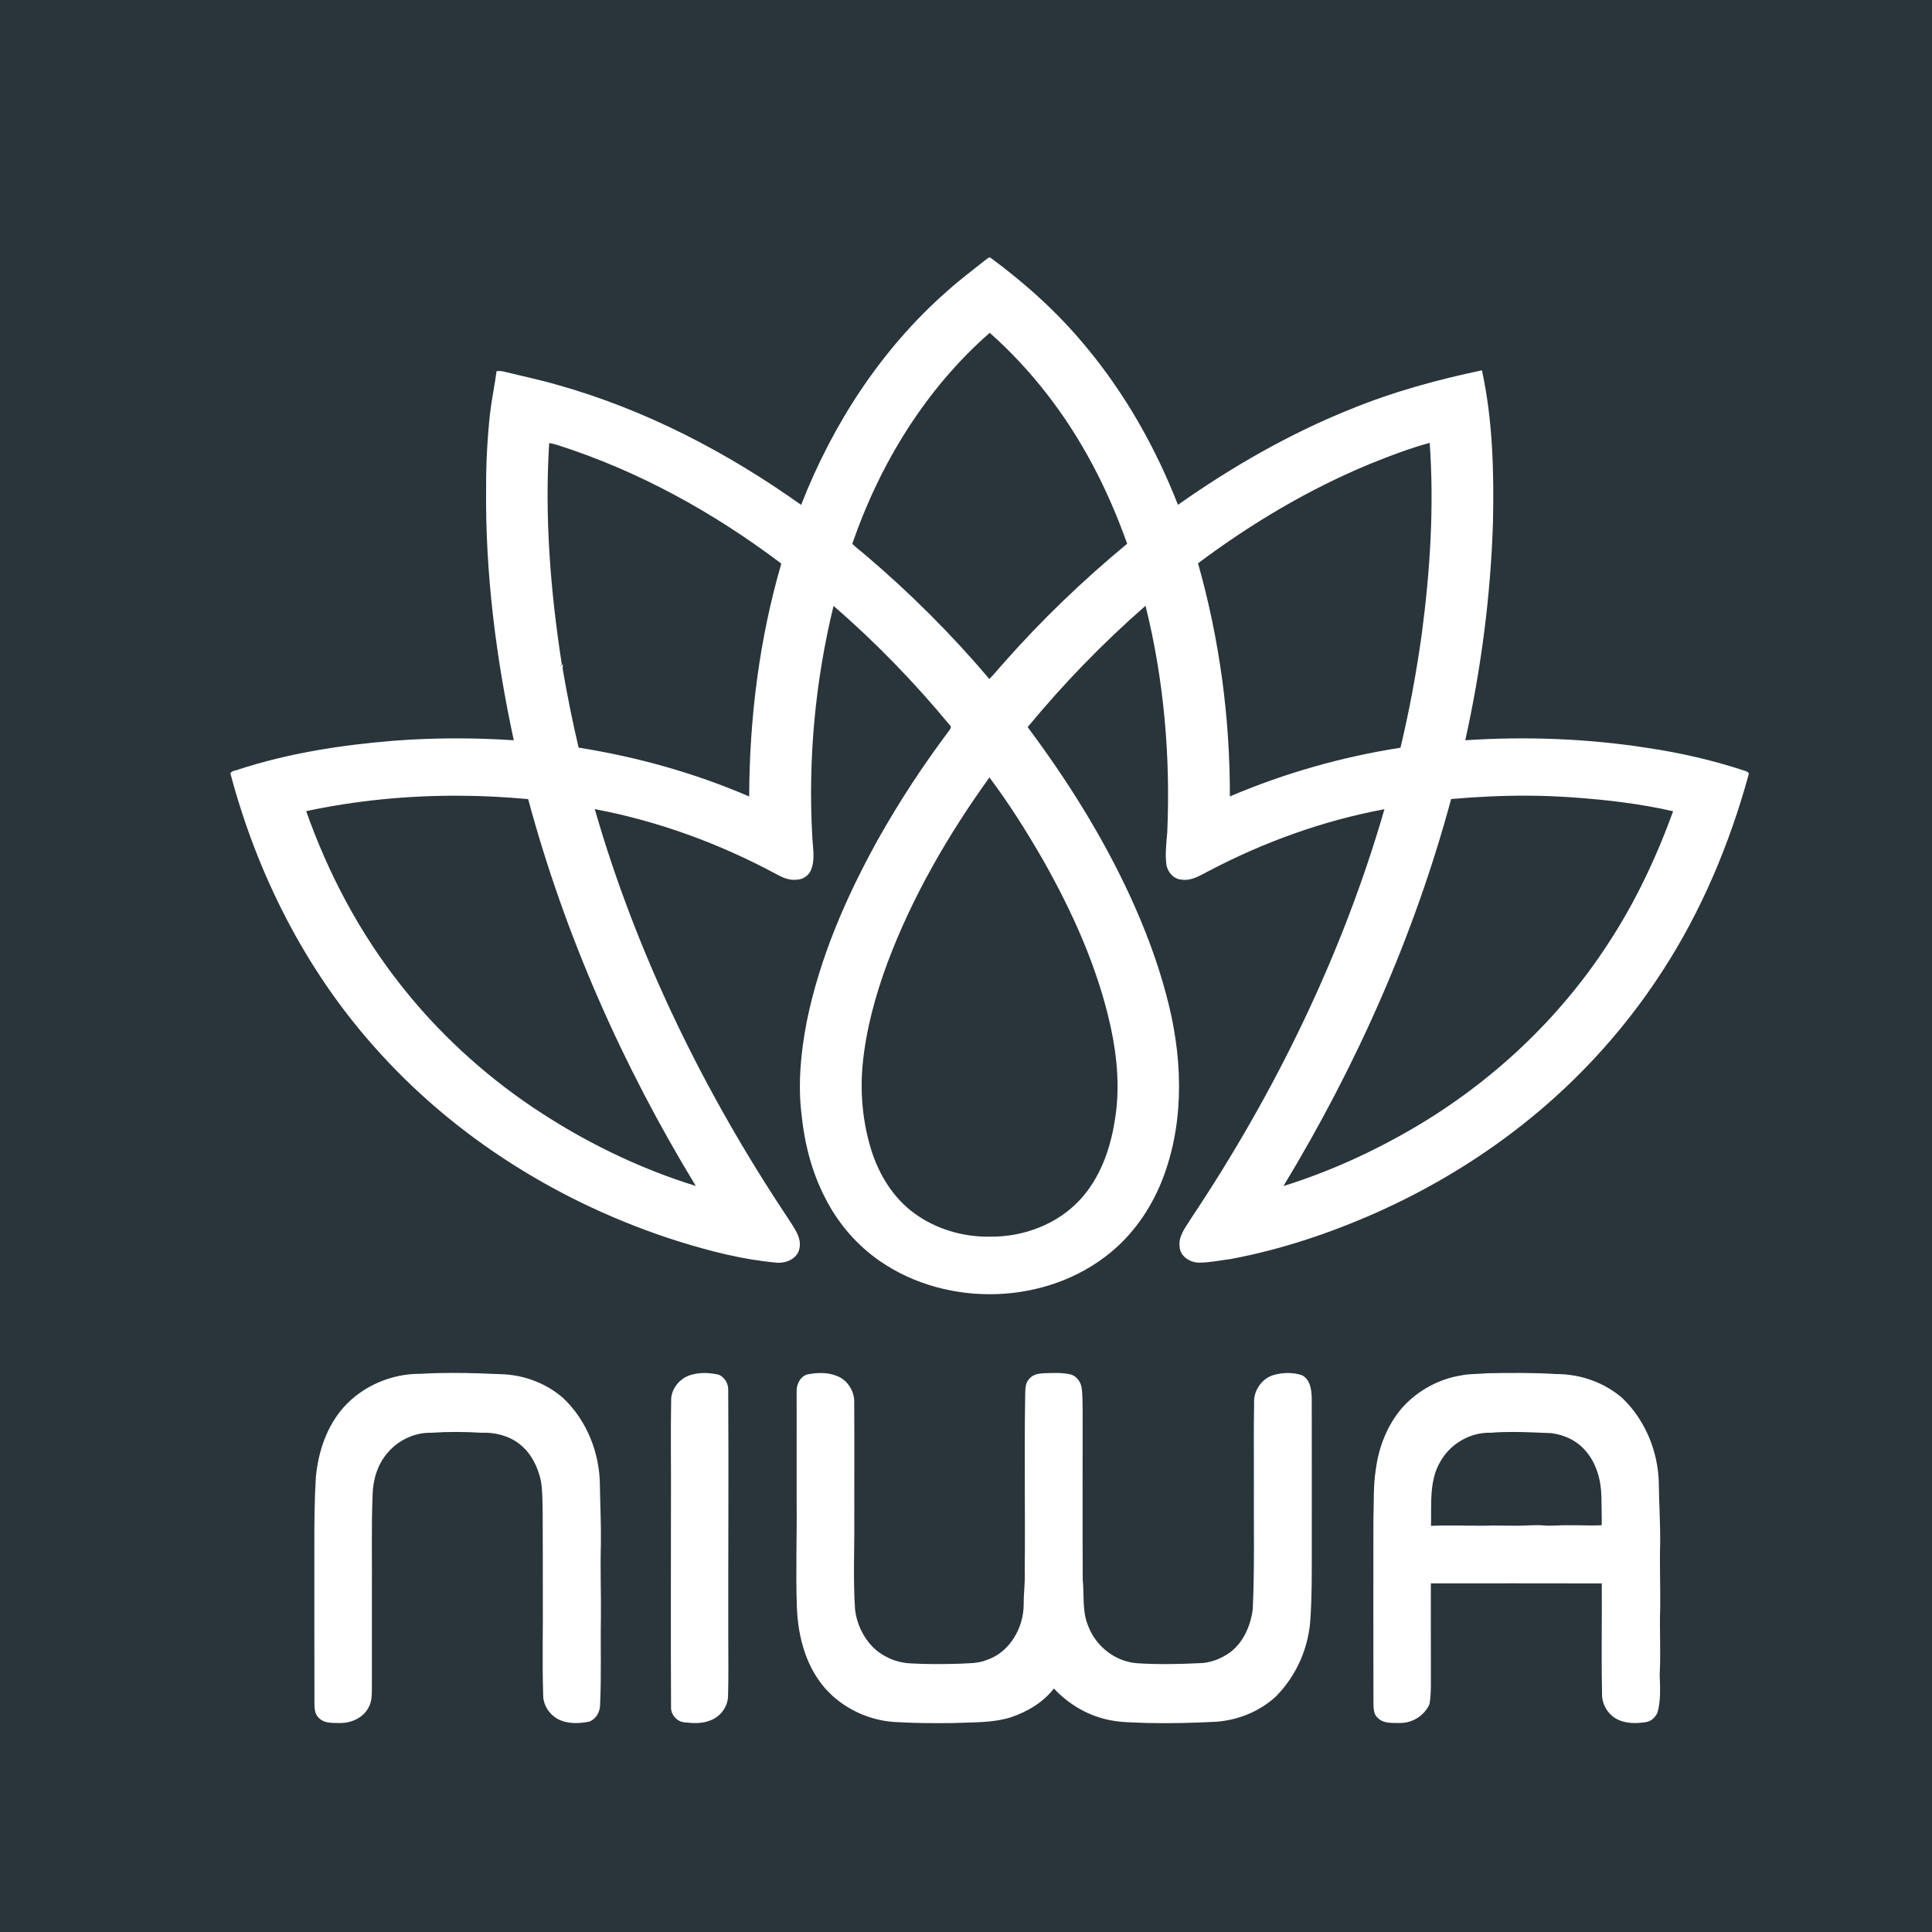
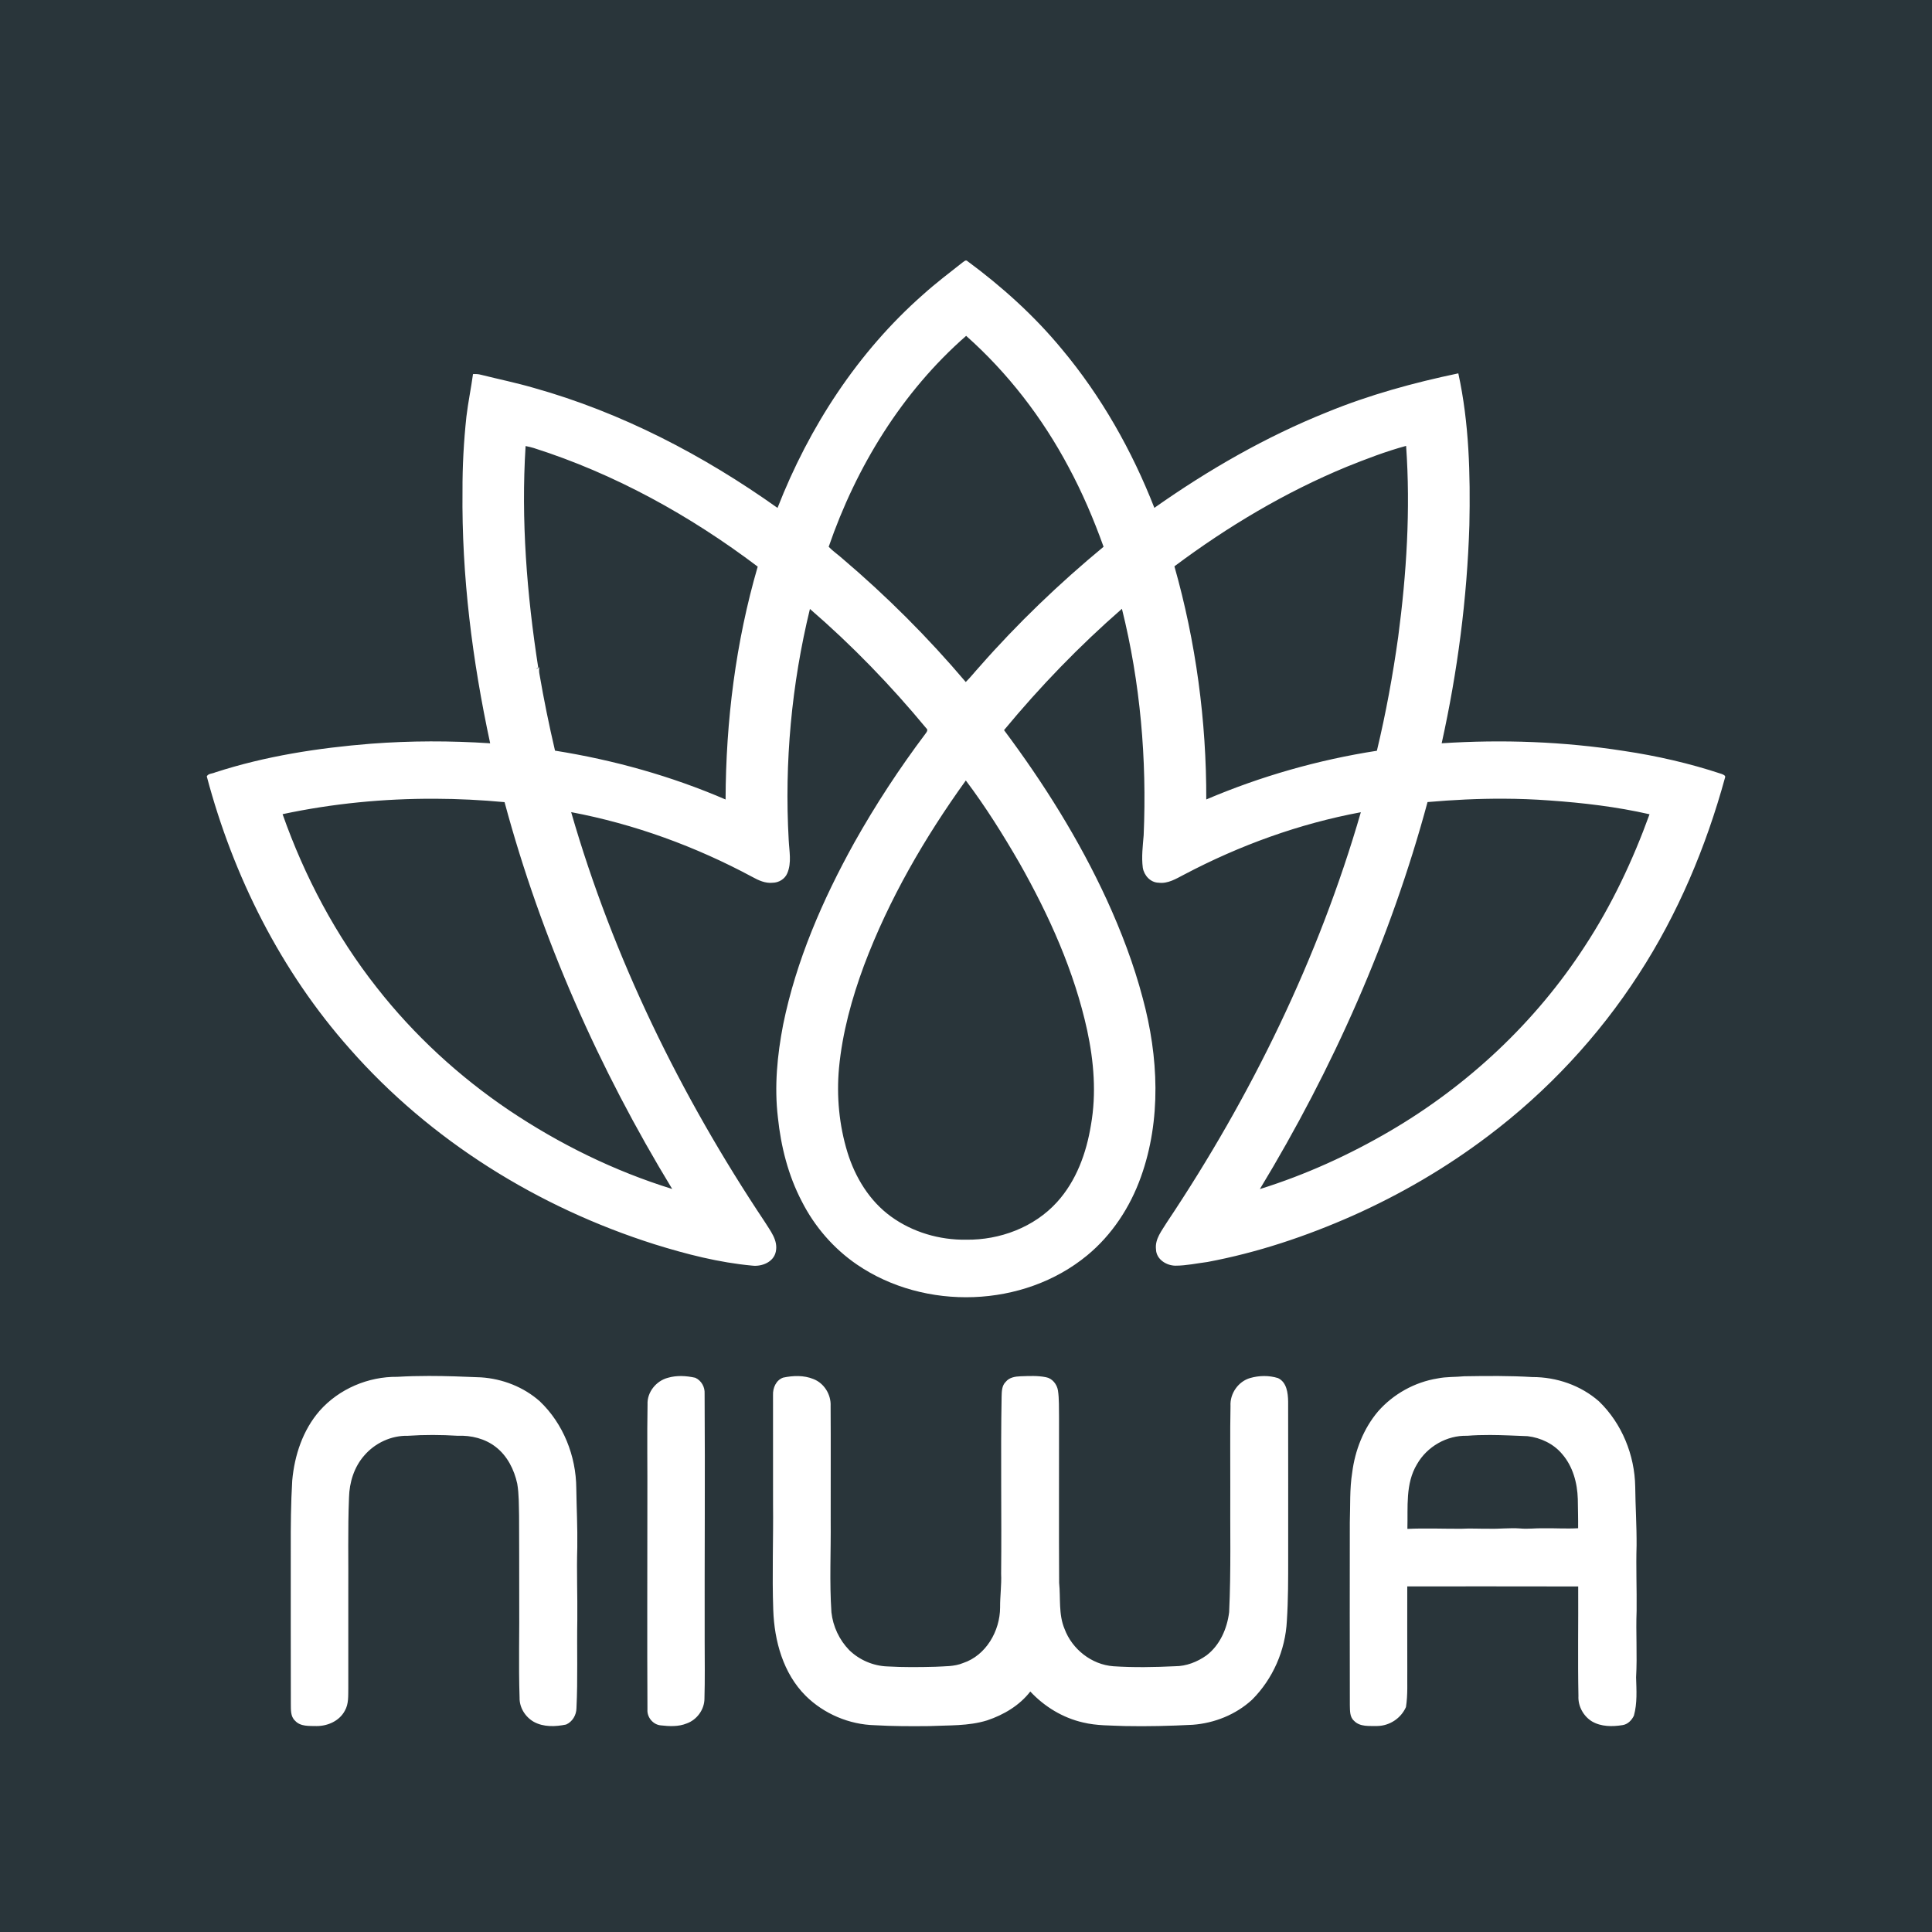
- <svg xmlns="http://www.w3.org/2000/svg" viewBox="0 0 540 540" version="1.1" id="svg10244">
+ <svg xmlns="http://www.w3.org/2000/svg" viewBox="0 0 540 540" version="1.1" id="svg10244" width="540" height="540">
  <defs id="defs10218">
    <style id="style10216">.cls-1{fill:#29353a;}</style>
  </defs>
-   <path style="opacity:1;fill:#29353a;fill-opacity:1;stroke:#d40000;stroke-width:0;stroke-miterlimit:4;stroke-dasharray:none;stroke-dashoffset:0;stroke-opacity:1" d="M 0 0 L 0 540 L 540 540 L 540 0 L 0 0 z M 276.561 71.965 C 276.671 71.953 276.783 71.978 276.895 72.062 C 286.617 79.232 295.672 87.388 303.375 96.721 C 314.42 109.92 322.984 125.094 329.244 141.098 C 344.299 130.491 360.372 121.233 377.49 114.371 C 389.324 109.512 401.7 106.13 414.201 103.508 C 417.235 117.418 417.588 131.747 417.293 145.936 C 416.656 166.439 413.985 186.873 409.551 206.9 C 426.526 205.795 443.631 206.417 460.445 209.039 C 469.713 210.418 478.873 212.519 487.768 215.467 C 488.188 215.632 489.041 215.909 488.738 216.541 C 483.433 235.874 475.578 254.597 464.637 271.441 C 453.384 288.88 439 304.272 422.42 316.752 C 410.755 325.573 398.041 332.985 384.686 338.941 C 371.672 344.707 358.075 349.263 344.07 351.885 C 341.114 352.257 338.174 352.907 335.184 352.916 C 332.639 352.925 329.777 351.138 329.703 348.377 C 329.339 345.451 331.372 343.085 332.781 340.744 C 356.332 305.503 375.167 266.948 386.957 226.176 C 369.748 229.375 353.099 235.414 337.623 243.572 C 335.382 244.725 333.054 246.224 330.41 245.873 C 328.139 245.821 326.365 243.838 326.014 241.688 C 325.619 238.675 326.005 235.635 326.252 232.627 C 327.171 211.382 325.325 189.969 320.18 169.318 C 308.286 179.696 297.285 191.07 287.229 203.229 C 298.312 218.049 308.205 233.822 315.951 250.654 C 320.013 259.536 323.506 268.701 325.994 278.15 C 330.398 294.41 331.238 312.122 325.469 328.156 C 322.465 336.574 317.399 344.317 310.477 350.025 C 292.652 364.742 265.105 365.587 246.105 352.596 C 239.594 348.14 234.276 341.998 230.713 334.967 C 226.903 327.697 224.865 319.604 224.02 311.477 C 222.997 302.833 223.837 294.072 225.484 285.559 C 229.126 267.617 236.52 250.655 245.359 234.703 C 251.307 224.1 257.983 213.915 265.291 204.201 C 265.625 203.759 266.07 203.133 265.48 202.691 C 255.575 190.723 244.735 179.509 232.975 169.357 C 227.842 190.428 225.819 212.273 227.041 233.92 C 227.188 237.011 227.908 240.279 226.646 243.234 C 225.975 244.851 224.274 245.867 222.549 245.889 C 220.516 246.101 218.619 245.225 216.889 244.271 C 201.041 235.753 183.931 229.488 166.236 226.15 C 177.975 266.88 196.813 305.368 220.299 340.584 C 221.851 343.124 224.131 345.786 223.438 348.994 C 222.857 351.894 219.563 353.216 216.871 352.904 C 207.569 352.05 198.47 349.718 189.57 346.943 C 157.025 336.644 126.921 317.975 104.324 292.266 C 85.108 270.605 71.792 244.061 64.393 216.154 C 64.796 215.331 65.923 215.419 66.664 215.072 C 80.756 210.482 95.502 208.209 110.244 207.025 C 121.341 206.18 132.5 206.176 143.602 206.908 C 138.617 183.756 135.609 160.102 135.869 136.391 C 135.839 129.433 136.222 122.481 136.963 115.562 C 137.436 111.592 138.265 107.673 138.803 103.715 C 139.553 103.685 140.307 103.698 141.035 103.906 C 145.955 105.133 150.926 106.155 155.799 107.572 C 180.325 114.447 203.217 126.394 223.92 141.119 C 232.745 118.501 246.351 97.534 264.652 81.443 C 268.163 78.288 271.927 75.433 275.633 72.516 C 275.906 72.373 276.228 71.999 276.561 71.965 z M 276.639 93.025 C 258.74 108.67 245.922 129.617 238.219 151.984 C 239.333 153.155 240.689 154.064 241.895 155.139 C 254.361 165.715 265.961 177.306 276.529 189.777 C 277.887 188.438 279.054 186.929 280.346 185.529 C 290.97 173.422 302.638 162.244 315.049 151.975 C 312.301 144.311 309.097 136.803 305.23 129.629 C 297.926 115.893 288.282 103.368 276.639 93.025 z M 399.607 123.781 C 393.925 125.321 388.414 127.449 382.957 129.643 C 365.783 136.739 349.713 146.327 334.85 157.445 C 340.849 178.608 343.808 200.616 343.752 222.605 C 359.002 216.112 375.063 211.53 391.439 208.994 C 393.958 198.491 395.904 187.858 397.395 177.164 C 399.731 159.491 400.869 141.584 399.607 123.781 z M 153.502 123.828 C 152.197 144.527 153.857 165.296 157.035 185.756 L 156.418 186.068 C 156.786 186.068 157.089 185.886 157.332 185.617 C 157.25 186.25 157.25 186.891 157.371 187.523 C 158.602 194.71 160.064 201.858 161.725 208.963 C 178.088 211.564 194.17 216.05 209.398 222.617 C 209.476 200.657 212.232 178.638 218.379 157.527 C 199.466 143.24 178.4 131.571 155.76 124.371 C 155.023 124.137 154.261 123.98 153.502 123.828 z M 276.547 217.299 C 265.034 233.29 255.047 250.508 248.094 268.982 C 244.674 278.225 242.033 287.817 241.102 297.652 C 240.378 305.563 241.137 313.635 243.465 321.238 C 245.619 328.23 249.632 334.827 255.619 339.166 C 261.666 343.565 269.217 345.773 276.672 345.652 C 286.057 345.774 295.677 342.175 302.041 335.145 C 307.429 329.219 310.25 321.42 311.516 313.617 C 313.077 304.835 312.33 295.832 310.471 287.162 C 306.868 270.616 299.825 255.022 291.52 240.34 C 286.938 232.412 282.061 224.616 276.547 217.299 z M 426.881 222.393 C 419.777 222.361 412.671 222.711 405.598 223.334 C 395.32 261.419 379.164 297.799 358.734 331.502 C 371.478 327.527 383.719 321.958 395.236 315.209 C 416.958 302.473 435.833 284.808 449.535 263.654 C 457.078 252.163 462.963 239.653 467.645 226.744 C 458.454 224.646 449.052 223.542 439.658 222.883 C 435.404 222.568 431.143 222.411 426.881 222.393 z M 128.164 222.402 C 113.866 222.348 99.56 223.735 85.58 226.715 C 91.718 244.131 100.475 260.682 111.924 275.199 C 122.353 288.511 134.958 300.095 148.977 309.545 C 163.004 318.943 178.336 326.489 194.479 331.479 C 174.001 297.819 157.87 261.428 147.623 223.355 C 141.159 222.749 134.663 222.427 128.164 222.402 z M 126.428 383.734 C 131.298 383.732 136.172 383.918 141.035 384.127 C 147.052 384.517 152.955 386.816 157.48 390.83 C 164.039 397.072 167.611 406.105 167.672 415.104 C 167.75 420.6 168.036 426.087 167.953 431.588 C 167.745 438.376 168.031 445.161 167.957 451.953 C 167.814 460.172 168.122 468.402 167.719 476.621 C 167.688 478.52 166.588 480.407 164.82 481.17 C 161.851 481.781 158.534 481.918 155.803 480.414 C 153.41 479.044 151.747 476.419 151.82 473.623 C 151.517 464.377 151.803 455.121 151.721 445.871 C 151.734 438.203 151.699 430.539 151.682 422.875 C 151.604 419.854 151.677 416.82 151.166 413.834 C 150.308 409.911 148.398 406.082 145.174 403.59 C 142.174 401.24 138.282 400.301 134.52 400.457 C 129.89 400.175 125.243 400.141 120.613 400.461 C 116.001 400.34 111.437 402.454 108.438 405.939 C 105.581 409.156 104.246 413.479 104.146 417.73 C 103.782 426.669 104.012 435.62 103.947 444.562 C 103.947 453.388 103.951 462.214 103.947 471.039 C 103.904 473.137 104.085 475.403 102.984 477.293 C 101.493 480.145 98.217 481.599 95.096 481.59 C 93.046 481.533 90.591 481.785 89.07 480.1 C 87.753 478.89 87.921 476.999 87.887 475.387 C 87.839 460.935 87.878 446.483 87.865 432.031 C 87.848 425.672 87.896 419.307 88.277 412.957 C 88.905 405.922 91.249 398.831 95.953 393.447 C 101.371 387.34 109.521 383.881 117.666 383.98 C 120.584 383.807 123.505 383.736 126.428 383.734 z M 295.408 383.748 C 296.595 383.764 297.779 383.849 298.945 384.088 C 300.706 384.4 302.005 386.048 302.295 387.76 C 302.668 390.209 302.541 392.701 302.598 395.176 C 302.619 410.634 302.538 426.095 302.629 441.553 C 303.062 445.848 302.424 450.357 304.141 454.436 C 306.256 460.118 311.705 464.424 317.791 464.875 C 323.525 465.257 329.282 465.145 335.021 464.871 C 338.182 464.876 341.252 463.657 343.805 461.85 C 347.568 458.997 349.583 454.346 350.146 449.756 C 350.693 438.074 350.389 426.369 350.467 414.674 C 350.497 407.162 350.376 399.645 350.527 392.133 C 350.32 388.691 352.69 385.26 356.023 384.314 C 358.542 383.595 361.301 383.549 363.811 384.334 C 366.251 385.492 366.593 388.484 366.637 390.877 C 366.671 405.459 366.64 420.045 366.648 434.627 C 366.648 440.47 366.663 446.322 366.281 452.152 C 365.882 460.388 362.378 468.412 356.539 474.242 C 352.022 478.387 346.059 480.779 339.969 481.234 C 333.64 481.56 327.299 481.716 320.961 481.586 C 317.069 481.413 313.122 481.517 309.312 480.59 C 303.66 479.307 298.507 476.159 294.566 471.938 C 291.558 475.843 287.133 478.452 282.512 480 C 277.262 481.63 271.718 481.344 266.295 481.6 C 261.236 481.651 256.173 481.655 251.119 481.355 C 243.945 481.178 236.875 478.175 231.777 473.125 C 225.505 466.857 223.03 457.818 222.727 449.166 C 222.375 439.265 222.772 429.36 222.664 419.455 C 222.664 409.333 222.664 399.207 222.66 389.09 C 222.573 387.095 223.497 384.916 225.482 384.201 C 228.257 383.612 231.275 383.503 233.945 384.596 C 236.94 385.74 238.916 388.949 238.756 392.135 C 238.838 402.824 238.751 413.517 238.777 424.211 C 238.864 432.742 238.41 441.28 238.986 449.807 C 239.42 453.752 241.192 457.531 243.971 460.375 C 246.793 463.118 250.656 464.781 254.592 464.924 C 259.065 465.184 263.552 465.14 268.025 465.02 C 270.631 464.854 273.322 465.002 275.783 463.975 C 282.199 461.851 286.099 455.005 286.125 448.473 C 286.099 445.3 286.563 442.147 286.416 438.975 C 286.585 422.498 286.252 406.023 286.551 389.547 C 286.595 388.116 286.578 386.459 287.691 385.389 C 288.684 384.135 290.35 383.876 291.85 383.824 C 293.031 383.785 294.221 383.732 295.408 383.748 z M 425.371 383.75 L 425.373 383.75 C 428.55 383.77 431.725 383.852 434.896 384.045 C 441.659 384.028 448.444 386.363 453.537 390.854 C 459.922 397.026 463.493 405.835 463.645 414.678 C 463.701 420.161 464.069 425.641 464.025 431.129 C 463.839 437.202 464.105 443.274 464.035 449.355 C 463.797 455.555 464.244 461.77 463.889 467.973 C 463.992 471.544 464.248 475.197 463.277 478.682 C 462.688 479.956 461.543 481.12 460.107 481.324 C 457.255 481.788 454.126 481.794 451.564 480.299 C 449.163 478.833 447.623 476.02 447.775 473.197 C 447.571 462.994 447.763 452.78 447.707 442.572 C 431.781 442.525 415.854 442.563 399.928 442.551 C 399.898 450.314 399.942 458.082 399.938 465.85 C 399.885 469.326 400.115 472.829 399.564 476.283 C 398.173 479.413 395.008 481.512 391.588 481.572 C 389.377 481.529 386.704 481.883 385.031 480.098 C 383.813 479.018 383.935 477.255 383.883 475.781 C 383.843 458.733 383.851 441.679 383.873 424.631 C 384.038 419.997 383.8 415.325 384.541 410.734 C 385.326 404.54 387.705 398.449 391.754 393.654 C 396.018 388.786 402.022 385.448 408.416 384.426 C 410.857 383.923 413.371 384.072 415.842 383.824 C 419.017 383.772 422.194 383.73 425.371 383.75 z M 197.094 383.762 C 198.383 383.781 199.673 383.961 200.924 384.24 C 202.627 385.012 203.65 386.822 203.537 388.682 C 203.689 411.791 203.507 434.899 203.555 458.012 C 203.564 463.309 203.646 468.615 203.494 473.916 C 203.498 476.972 201.373 479.864 198.504 480.869 C 196.219 481.805 193.671 481.667 191.273 481.398 C 189.128 481.203 187.406 479.132 187.559 476.99 C 187.455 457.666 187.537 438.336 187.537 419.012 C 187.585 409.909 187.424 400.798 187.584 391.695 C 187.42 388.267 190.007 385.102 193.271 384.248 C 194.516 383.884 195.805 383.743 197.094 383.762 z M 423.027 400.236 C 420.916 400.229 418.803 400.284 416.693 400.455 C 411.015 400.277 405.446 403.477 402.65 408.41 C 399.365 413.833 400.141 420.421 399.967 426.48 C 404.973 426.251 409.979 426.465 414.994 426.447 C 417.582 426.3 420.171 426.464 422.768 426.434 C 425.663 426.525 428.558 426.152 431.457 426.359 C 433.612 426.572 435.771 426.259 437.93 426.307 C 441.185 426.259 444.436 426.485 447.688 426.295 C 447.717 423.573 447.628 420.855 447.598 418.137 C 447.472 413.642 446.213 408.991 443.205 405.545 C 440.821 402.693 437.232 401.002 433.582 400.568 C 430.065 400.436 426.546 400.248 423.027 400.236 z " id="rect11586" />
+   <path style="opacity:1;fill:#29353a;fill-opacity:1;stroke:#d40000;stroke-width:0;stroke-miterlimit:4;stroke-dasharray:none;stroke-dashoffset:0;stroke-opacity:1" d="M 5e-7,4.9999994e-7 V 540 H 540 V 4.9999994e-7 Z M 269.963,72.811 c 0.111,-0.012 0.222,0.013 0.334,0.098 9.723,7.17 18.777,15.324 26.48,24.656 11.045,13.199 19.611,28.375 25.871,44.379 15.055,-10.607 31.128,-19.867 48.246,-26.729 11.834,-4.859 24.21,-8.239 36.711,-10.861 3.034,13.91 3.385,28.24 3.09,42.428 -0.637,20.503 -3.308,40.938 -7.742,60.965 16.975,-1.106 34.08,-0.486 50.895,2.137 9.268,1.378 18.427,3.48 27.322,6.428 0.42,0.165 1.274,0.444 0.971,1.076 -5.306,19.333 -13.16,38.056 -24.102,54.9 -11.253,17.438 -25.636,32.831 -42.217,45.311 -11.665,8.821 -24.377,16.233 -37.732,22.189 -13.013,5.765 -26.612,10.321 -40.617,12.943 -2.956,0.372 -5.896,1.022 -8.887,1.031 -2.545,0.009 -5.404,-1.778 -5.479,-4.539 -0.364,-2.926 1.669,-5.292 3.078,-7.633 23.551,-35.242 42.384,-73.796 54.174,-114.568 -17.209,3.199 -33.858,9.238 -49.334,17.396 -2.241,1.153 -4.567,2.652 -7.211,2.301 -2.271,-0.052 -4.047,-2.037 -4.398,-4.188 -0.394,-3.013 -0.007,-6.05 0.24,-9.059 0.919,-21.245 -0.929,-42.66 -6.074,-63.311 -11.893,10.377 -22.895,21.753 -32.951,33.912 11.084,14.821 20.976,30.594 28.723,47.426 4.062,8.882 7.555,18.046 10.043,27.496 4.404,16.26 5.246,33.972 -0.523,50.006 -3.004,8.418 -8.072,16.16 -14.994,21.869 -17.825,14.716 -45.372,15.561 -64.371,2.57 -6.511,-4.456 -11.829,-10.6 -15.393,-17.631 -3.81,-7.269 -5.848,-15.361 -6.693,-23.488 -1.023,-8.643 -0.182,-17.405 1.465,-25.918 3.641,-17.942 11.036,-34.904 19.875,-50.855 5.947,-10.603 12.623,-20.79 19.932,-30.504 0.334,-0.442 0.779,-1.066 0.189,-1.508 -9.905,-11.968 -20.746,-23.182 -32.506,-33.334 -5.132,21.071 -7.156,42.913 -5.934,64.561 0.147,3.091 0.867,6.361 -0.395,9.316 -0.672,1.617 -2.371,2.631 -4.096,2.652 -2.033,0.212 -3.932,-0.664 -5.662,-1.617 -15.848,-8.519 -32.956,-14.781 -50.65,-18.119 11.739,40.729 30.577,79.218 54.062,114.434 1.552,2.54 3.83,5.2 3.137,8.408 -0.581,2.9 -3.874,4.224 -6.566,3.912 -9.302,-0.854 -18.4,-3.187 -27.299,-5.961 C 150.429,337.49 120.324,318.819 97.727,293.109 78.511,271.449 65.194,244.907 57.795,217 c 0.404,-0.824 1.53,-0.737 2.271,-1.084 14.092,-4.591 28.84,-6.862 43.582,-8.045 11.097,-0.845 22.254,-0.85 33.355,-0.117 -4.985,-23.152 -7.993,-46.806 -7.732,-70.518 -0.03,-6.958 0.354,-13.912 1.096,-20.83 0.473,-3.971 1.3,-7.888 1.838,-11.846 0.75,-0.03 1.504,-0.017 2.232,0.191 4.92,1.227 9.891,2.249 14.764,3.666 24.526,6.875 47.418,18.822 68.121,33.547 8.826,-22.618 22.431,-43.585 40.732,-59.676 3.511,-3.156 7.274,-6.012 10.98,-8.93 0.273,-0.143 0.596,-0.514 0.928,-0.549 z m 0.078,21.061 c -17.898,15.644 -30.717,36.589 -38.42,58.957 1.114,1.17 2.473,2.081 3.678,3.156 12.466,10.576 24.067,22.168 34.635,34.639 1.357,-1.339 2.523,-2.848 3.814,-4.248 10.624,-12.107 22.293,-23.286 34.703,-33.555 -2.748,-7.664 -5.949,-15.172 -9.816,-22.346 -7.304,-13.736 -16.951,-26.261 -28.594,-36.604 z m 122.969,30.756 c -5.683,1.539 -11.193,3.666 -16.65,5.859 -17.174,7.096 -33.244,16.685 -48.107,27.803 6,21.162 8.961,43.17 8.904,65.16 15.25,-6.493 31.311,-11.075 47.688,-13.611 2.518,-10.503 4.464,-21.136 5.955,-31.83 2.337,-17.673 3.472,-35.578 2.211,-53.381 z m -246.105,0.047 c -1.305,20.698 0.355,41.466 3.533,61.926 l -0.615,0.312 c 0.368,0 0.671,-0.18 0.914,-0.449 -0.082,0.633 -0.082,1.273 0.039,1.906 1.231,7.187 2.691,14.334 4.352,21.439 16.364,2.601 32.446,7.087 47.674,13.654 0.078,-21.96 2.834,-43.98 8.98,-65.09 -18.913,-14.287 -39.979,-25.956 -62.619,-33.156 -0.737,-0.234 -1.499,-0.391 -2.258,-0.543 z m 123.045,93.471 c -11.513,15.991 -21.498,33.209 -28.451,51.684 -3.42,9.242 -6.063,18.835 -6.994,28.67 -0.724,7.911 0.035,15.983 2.363,23.586 2.154,6.992 6.168,13.588 12.154,17.928 6.047,4.399 13.599,6.605 21.055,6.484 9.385,0.121 19.003,-3.477 25.367,-10.508 5.388,-5.926 8.209,-13.723 9.475,-21.525 1.561,-8.782 0.817,-17.786 -1.043,-26.455 -3.603,-16.546 -10.648,-32.142 -18.953,-46.824 -4.581,-7.928 -9.458,-15.722 -14.973,-23.039 z m 150.334,5.094 c -7.104,-0.031 -14.209,0.318 -21.283,0.941 -10.278,38.085 -26.434,74.465 -46.863,108.168 12.744,-3.975 24.986,-9.546 36.504,-16.295 21.721,-12.736 40.595,-30.399 54.297,-51.553 7.542,-11.491 13.43,-24.001 18.111,-36.91 -9.19,-2.098 -18.593,-3.202 -27.986,-3.861 -4.254,-0.315 -8.517,-0.471 -12.779,-0.49 z m -298.717,0.01 c -14.298,-0.054 -28.604,1.332 -42.584,4.312 6.138,17.417 14.895,33.967 26.344,48.484 10.429,13.312 23.034,24.894 37.053,34.344 14.028,9.398 29.359,16.944 45.502,21.934 -20.477,-33.66 -36.606,-70.049 -46.854,-108.121 -6.464,-0.607 -12.962,-0.928 -19.461,-0.953 z m -1.736,161.332 c 4.871,-0.003 9.744,0.184 14.607,0.393 6.017,0.39 11.92,2.687 16.445,6.701 6.558,6.242 10.131,15.276 10.191,24.275 0.079,5.496 0.364,10.984 0.281,16.484 -0.208,6.788 0.078,13.573 0.004,20.365 -0.143,8.219 0.165,16.449 -0.238,24.668 -0.03,1.899 -1.13,3.784 -2.898,4.547 -2.97,0.611 -6.286,0.75 -9.018,-0.754 -2.393,-1.37 -4.056,-3.997 -3.982,-6.793 -0.303,-9.246 -0.017,-18.5 -0.1,-27.75 0.013,-7.668 -0.022,-15.332 -0.039,-22.996 -0.078,-3.021 -0.005,-6.057 -0.516,-9.043 -0.858,-3.923 -2.766,-7.75 -5.99,-10.242 -3,-2.35 -6.894,-3.291 -10.656,-3.135 -4.63,-0.282 -9.277,-0.314 -13.906,0.006 -4.612,-0.121 -9.176,1.993 -12.176,5.479 -2.857,3.216 -4.191,7.539 -4.291,11.791 -0.364,8.938 -0.134,17.89 -0.199,26.832 0,8.826 0.004,17.651 0,26.477 -0.043,2.098 0.138,4.364 -0.963,6.254 -1.491,2.852 -4.768,4.306 -7.889,4.297 -2.05,-0.056 -4.504,0.194 -6.025,-1.492 -1.318,-1.209 -1.149,-3.098 -1.184,-4.711 -0.048,-14.452 -0.009,-28.905 -0.021,-43.357 -0.017,-6.359 0.031,-12.722 0.412,-19.072 0.628,-7.035 2.974,-14.126 7.678,-19.51 5.418,-6.107 13.566,-9.569 21.711,-9.469 2.918,-0.174 5.839,-0.242 8.762,-0.244 z m 168.98,0.014 c 1.187,0.016 2.371,0.101 3.537,0.34 1.76,0.312 3.06,1.96 3.35,3.672 0.373,2.449 0.248,4.941 0.305,7.416 0.021,15.458 -0.062,30.92 0.029,46.377 0.433,4.296 -0.205,8.804 1.512,12.883 2.115,5.682 7.564,9.989 13.65,10.439 5.734,0.382 11.491,0.268 17.23,-0.006 3.16,0.005 6.23,-1.214 8.783,-3.021 3.763,-2.852 5.778,-7.502 6.342,-12.092 0.547,-11.682 0.243,-23.386 0.32,-35.082 0.03,-7.512 -0.089,-15.029 0.062,-22.541 -0.208,-3.441 2.162,-6.875 5.496,-7.82 2.518,-0.72 5.275,-0.763 7.785,0.021 2.44,1.158 2.783,4.15 2.826,6.543 0.035,14.582 0.004,29.168 0.012,43.75 0,5.843 0.014,11.695 -0.367,17.525 -0.399,8.236 -3.901,16.26 -9.74,22.09 -4.517,4.144 -10.482,6.537 -16.572,6.992 -6.329,0.325 -12.67,0.481 -19.008,0.352 -3.892,-0.173 -7.837,-0.07 -11.646,-0.998 -5.653,-1.283 -10.808,-4.431 -14.748,-8.652 -3.008,3.906 -7.434,6.517 -12.055,8.064 -5.249,1.63 -10.794,1.344 -16.217,1.6 -5.059,0.052 -10.122,0.055 -15.176,-0.244 -7.174,-0.178 -14.244,-3.182 -19.342,-8.232 -6.273,-6.268 -8.747,-15.305 -9.051,-23.957 -0.352,-9.901 0.048,-19.806 -0.06,-29.711 0,-10.122 -0.002,-20.248 -0.006,-30.365 -0.087,-1.994 0.837,-4.173 2.822,-4.889 2.774,-0.59 5.792,-0.698 8.463,0.395 2.995,1.144 4.971,4.351 4.811,7.537 0.082,10.69 -0.003,21.384 0.023,32.078 0.087,8.531 -0.369,17.069 0.207,25.596 0.433,3.945 2.208,7.724 4.986,10.568 2.822,2.743 6.683,4.404 10.619,4.547 4.473,0.26 8.96,0.217 13.434,0.096 2.605,-0.165 5.296,-0.018 7.758,-1.045 6.415,-2.124 10.318,-8.968 10.344,-15.5 -0.026,-3.173 0.436,-6.325 0.289,-9.498 0.169,-16.477 -0.164,-32.952 0.135,-49.428 0.045,-1.431 0.029,-3.088 1.143,-4.158 0.993,-1.253 2.656,-1.512 4.156,-1.564 1.181,-0.039 2.371,-0.092 3.559,-0.076 z m 129.963,0.002 h 0.002 c 3.177,0.02 6.354,0.102 9.525,0.295 6.762,-0.017 13.545,2.318 18.639,6.809 6.385,6.173 9.958,14.981 10.109,23.824 0.056,5.483 0.424,10.961 0.381,16.449 -0.187,6.073 0.077,12.147 0.008,18.229 -0.238,6.199 0.209,12.415 -0.146,18.617 0.104,3.572 0.36,7.222 -0.611,10.707 -0.59,1.274 -1.735,2.441 -3.17,2.645 -2.852,0.464 -5.981,0.468 -8.543,-1.027 -2.401,-1.466 -3.941,-4.277 -3.789,-7.1 -0.204,-10.204 -0.012,-20.417 -0.068,-30.625 -15.926,-0.048 -31.851,-0.009 -47.777,-0.021 -0.03,7.764 0.012,15.531 0.008,23.299 -0.052,3.476 0.177,6.979 -0.373,10.434 -1.391,3.13 -4.555,5.229 -7.975,5.289 -2.211,-0.043 -4.886,0.311 -6.559,-1.475 -1.218,-1.079 -1.096,-2.843 -1.148,-4.316 -0.04,-17.049 -0.031,-34.102 -0.01,-51.15 0.165,-4.634 -0.073,-9.308 0.668,-13.898 0.785,-6.194 3.164,-12.284 7.213,-17.078 4.265,-4.868 10.268,-8.206 16.662,-9.229 2.441,-0.503 4.955,-0.356 7.426,-0.604 3.175,-0.052 6.352,-0.092 9.529,-0.072 z m -228.277,0.01 c 1.289,0.019 2.579,0.199 3.83,0.479 1.704,0.772 2.726,2.584 2.613,4.443 0.152,23.109 -0.03,46.217 0.018,69.33 0.009,5.297 0.091,10.603 -0.061,15.904 0.004,3.056 -2.119,5.948 -4.988,6.953 -2.285,0.936 -4.835,0.798 -7.232,0.529 -2.146,-0.195 -3.865,-2.268 -3.713,-4.41 -0.104,-19.324 -0.023,-38.652 -0.023,-57.977 0.048,-9.103 -0.112,-18.215 0.049,-27.318 -0.164,-3.428 2.423,-6.592 5.688,-7.445 1.244,-0.364 2.531,-0.507 3.82,-0.488 z m 225.934,16.475 c -2.111,-0.007 -4.222,0.05 -6.332,0.221 -5.679,-0.178 -11.249,3.022 -14.045,7.955 -3.286,5.423 -2.51,12.011 -2.684,18.07 5.007,-0.23 10.014,-0.018 15.029,-0.035 2.588,-0.147 5.175,0.019 7.771,-0.012 2.896,0.091 5.792,-0.282 8.691,-0.074 2.155,0.212 4.314,-0.1 6.473,-0.053 3.255,-0.047 6.505,0.179 9.756,-0.012 0.03,-2.722 -0.06,-5.44 -0.09,-8.158 -0.126,-4.495 -1.383,-9.146 -4.391,-12.592 -2.384,-2.852 -5.973,-4.543 -9.623,-4.977 -3.517,-0.132 -7.038,-0.322 -10.557,-0.334 z" id="rect11586" />
</svg>
